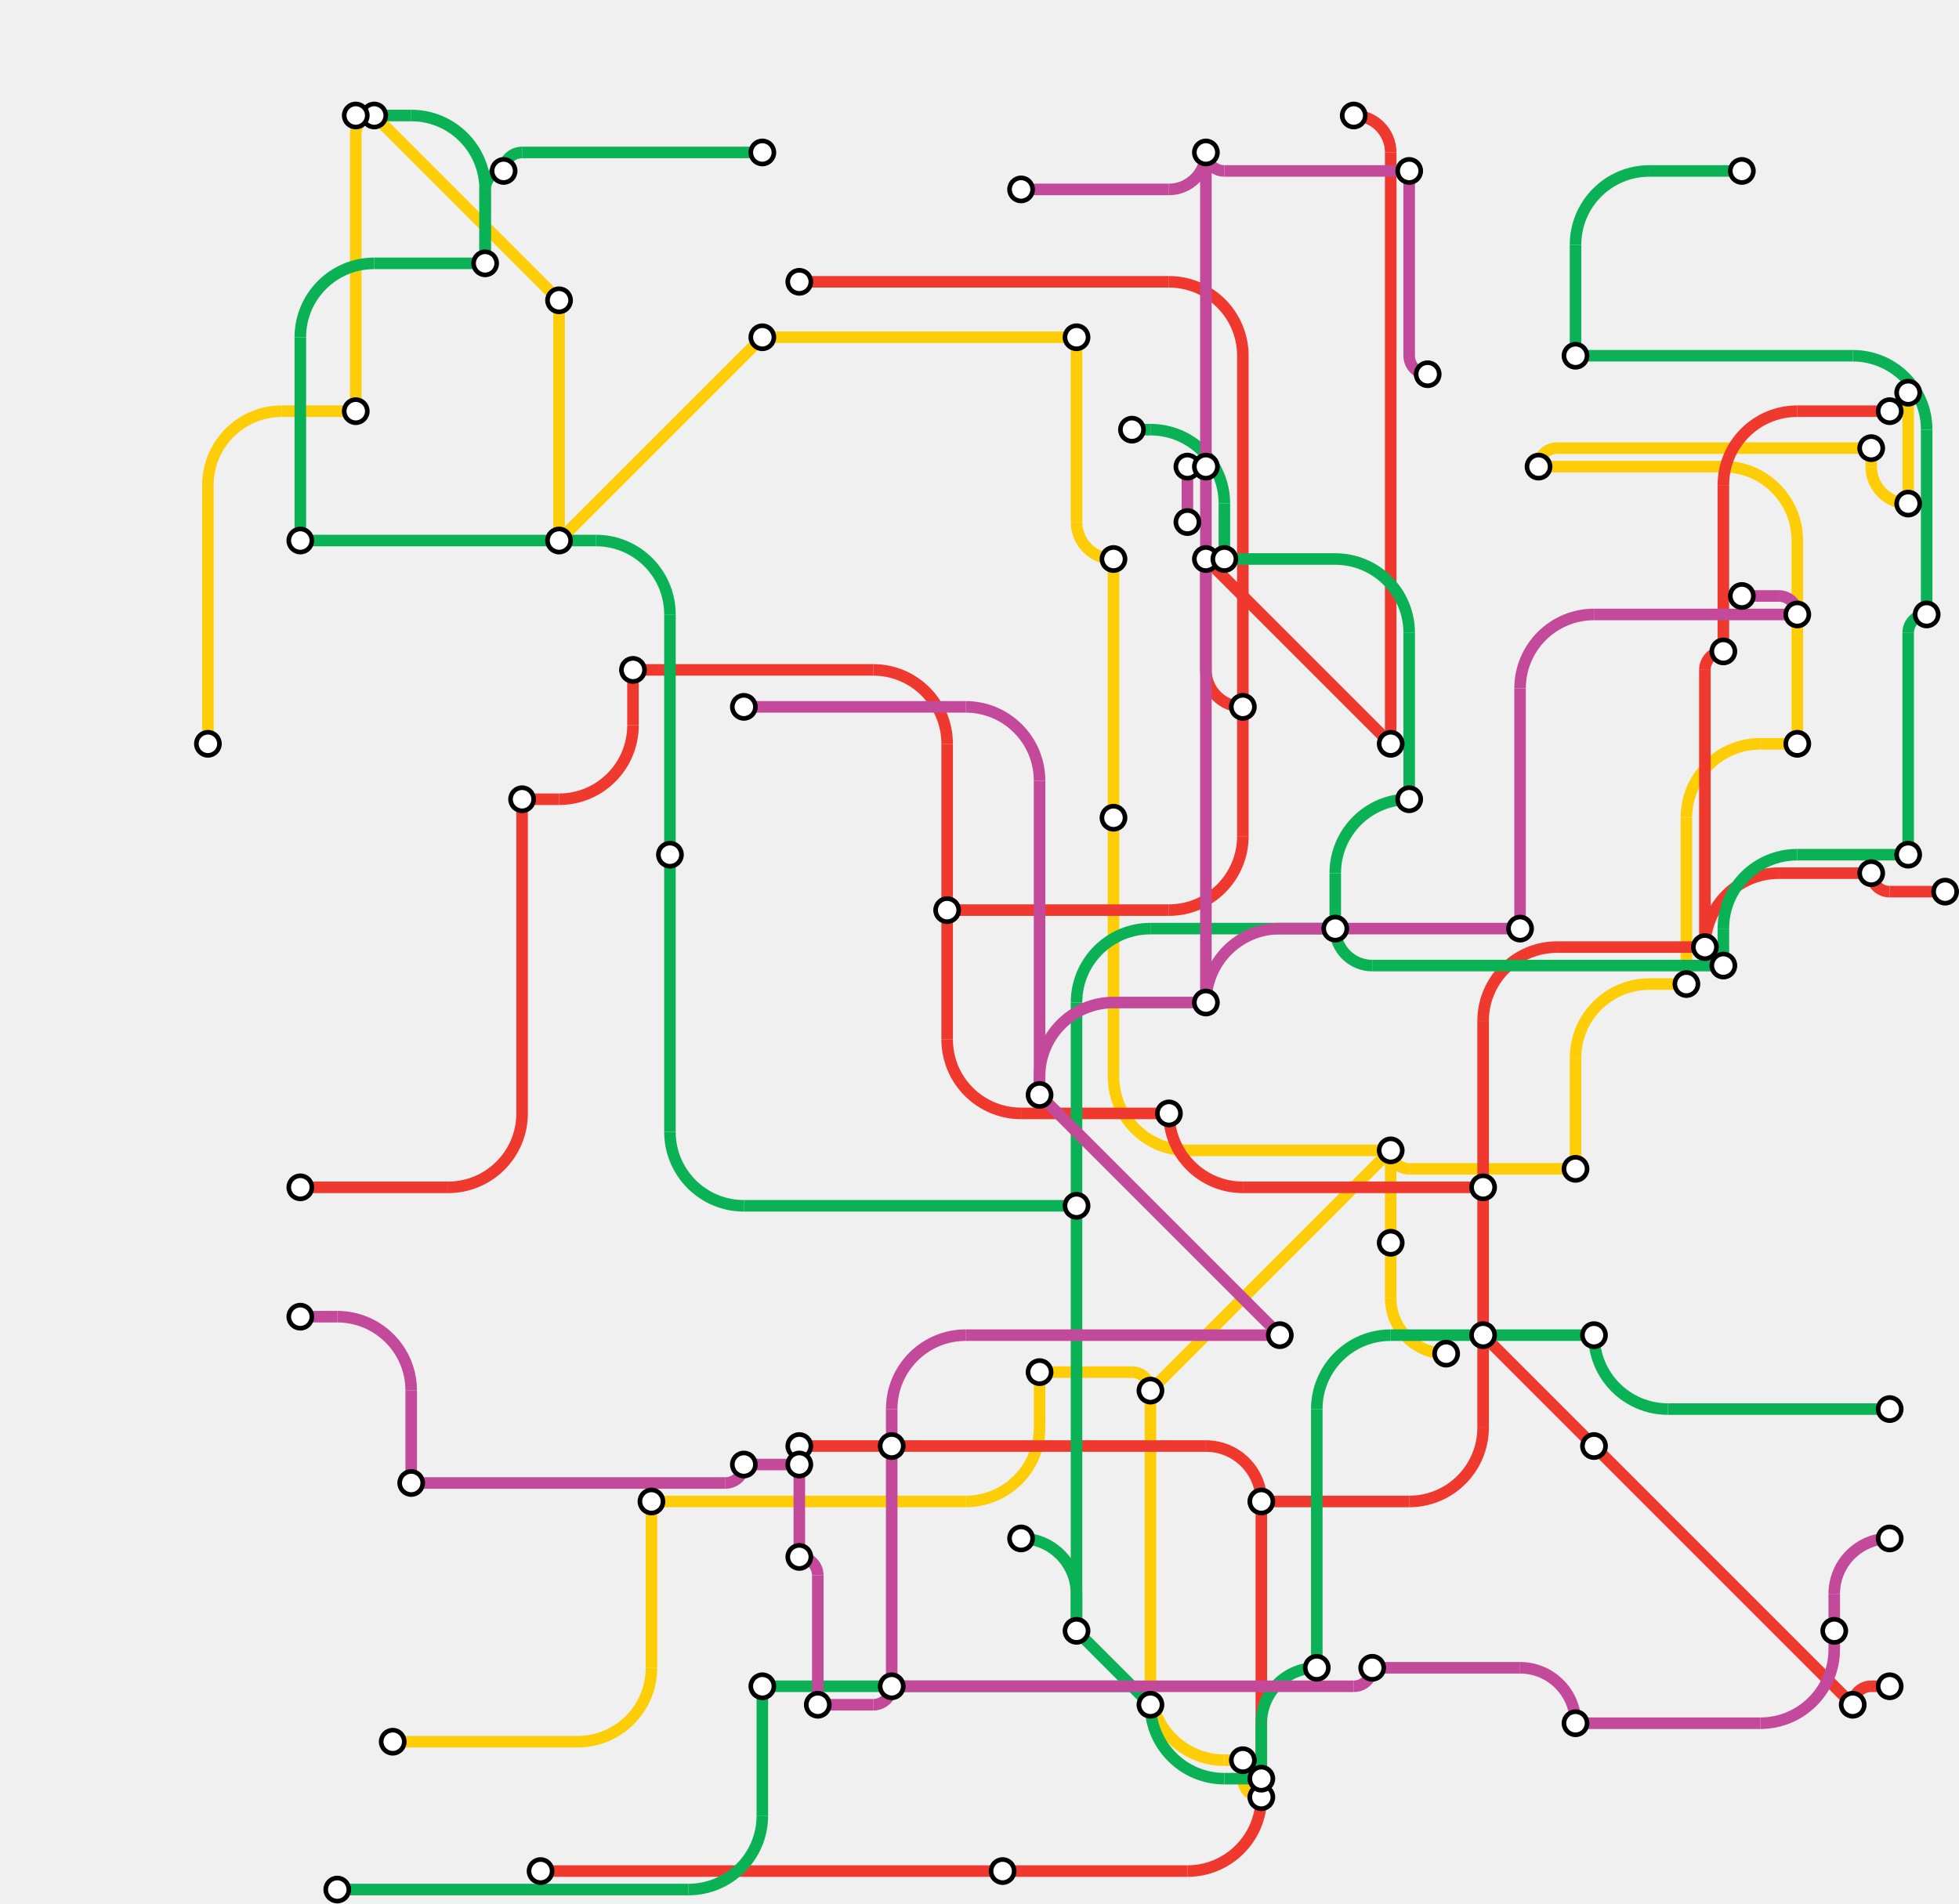
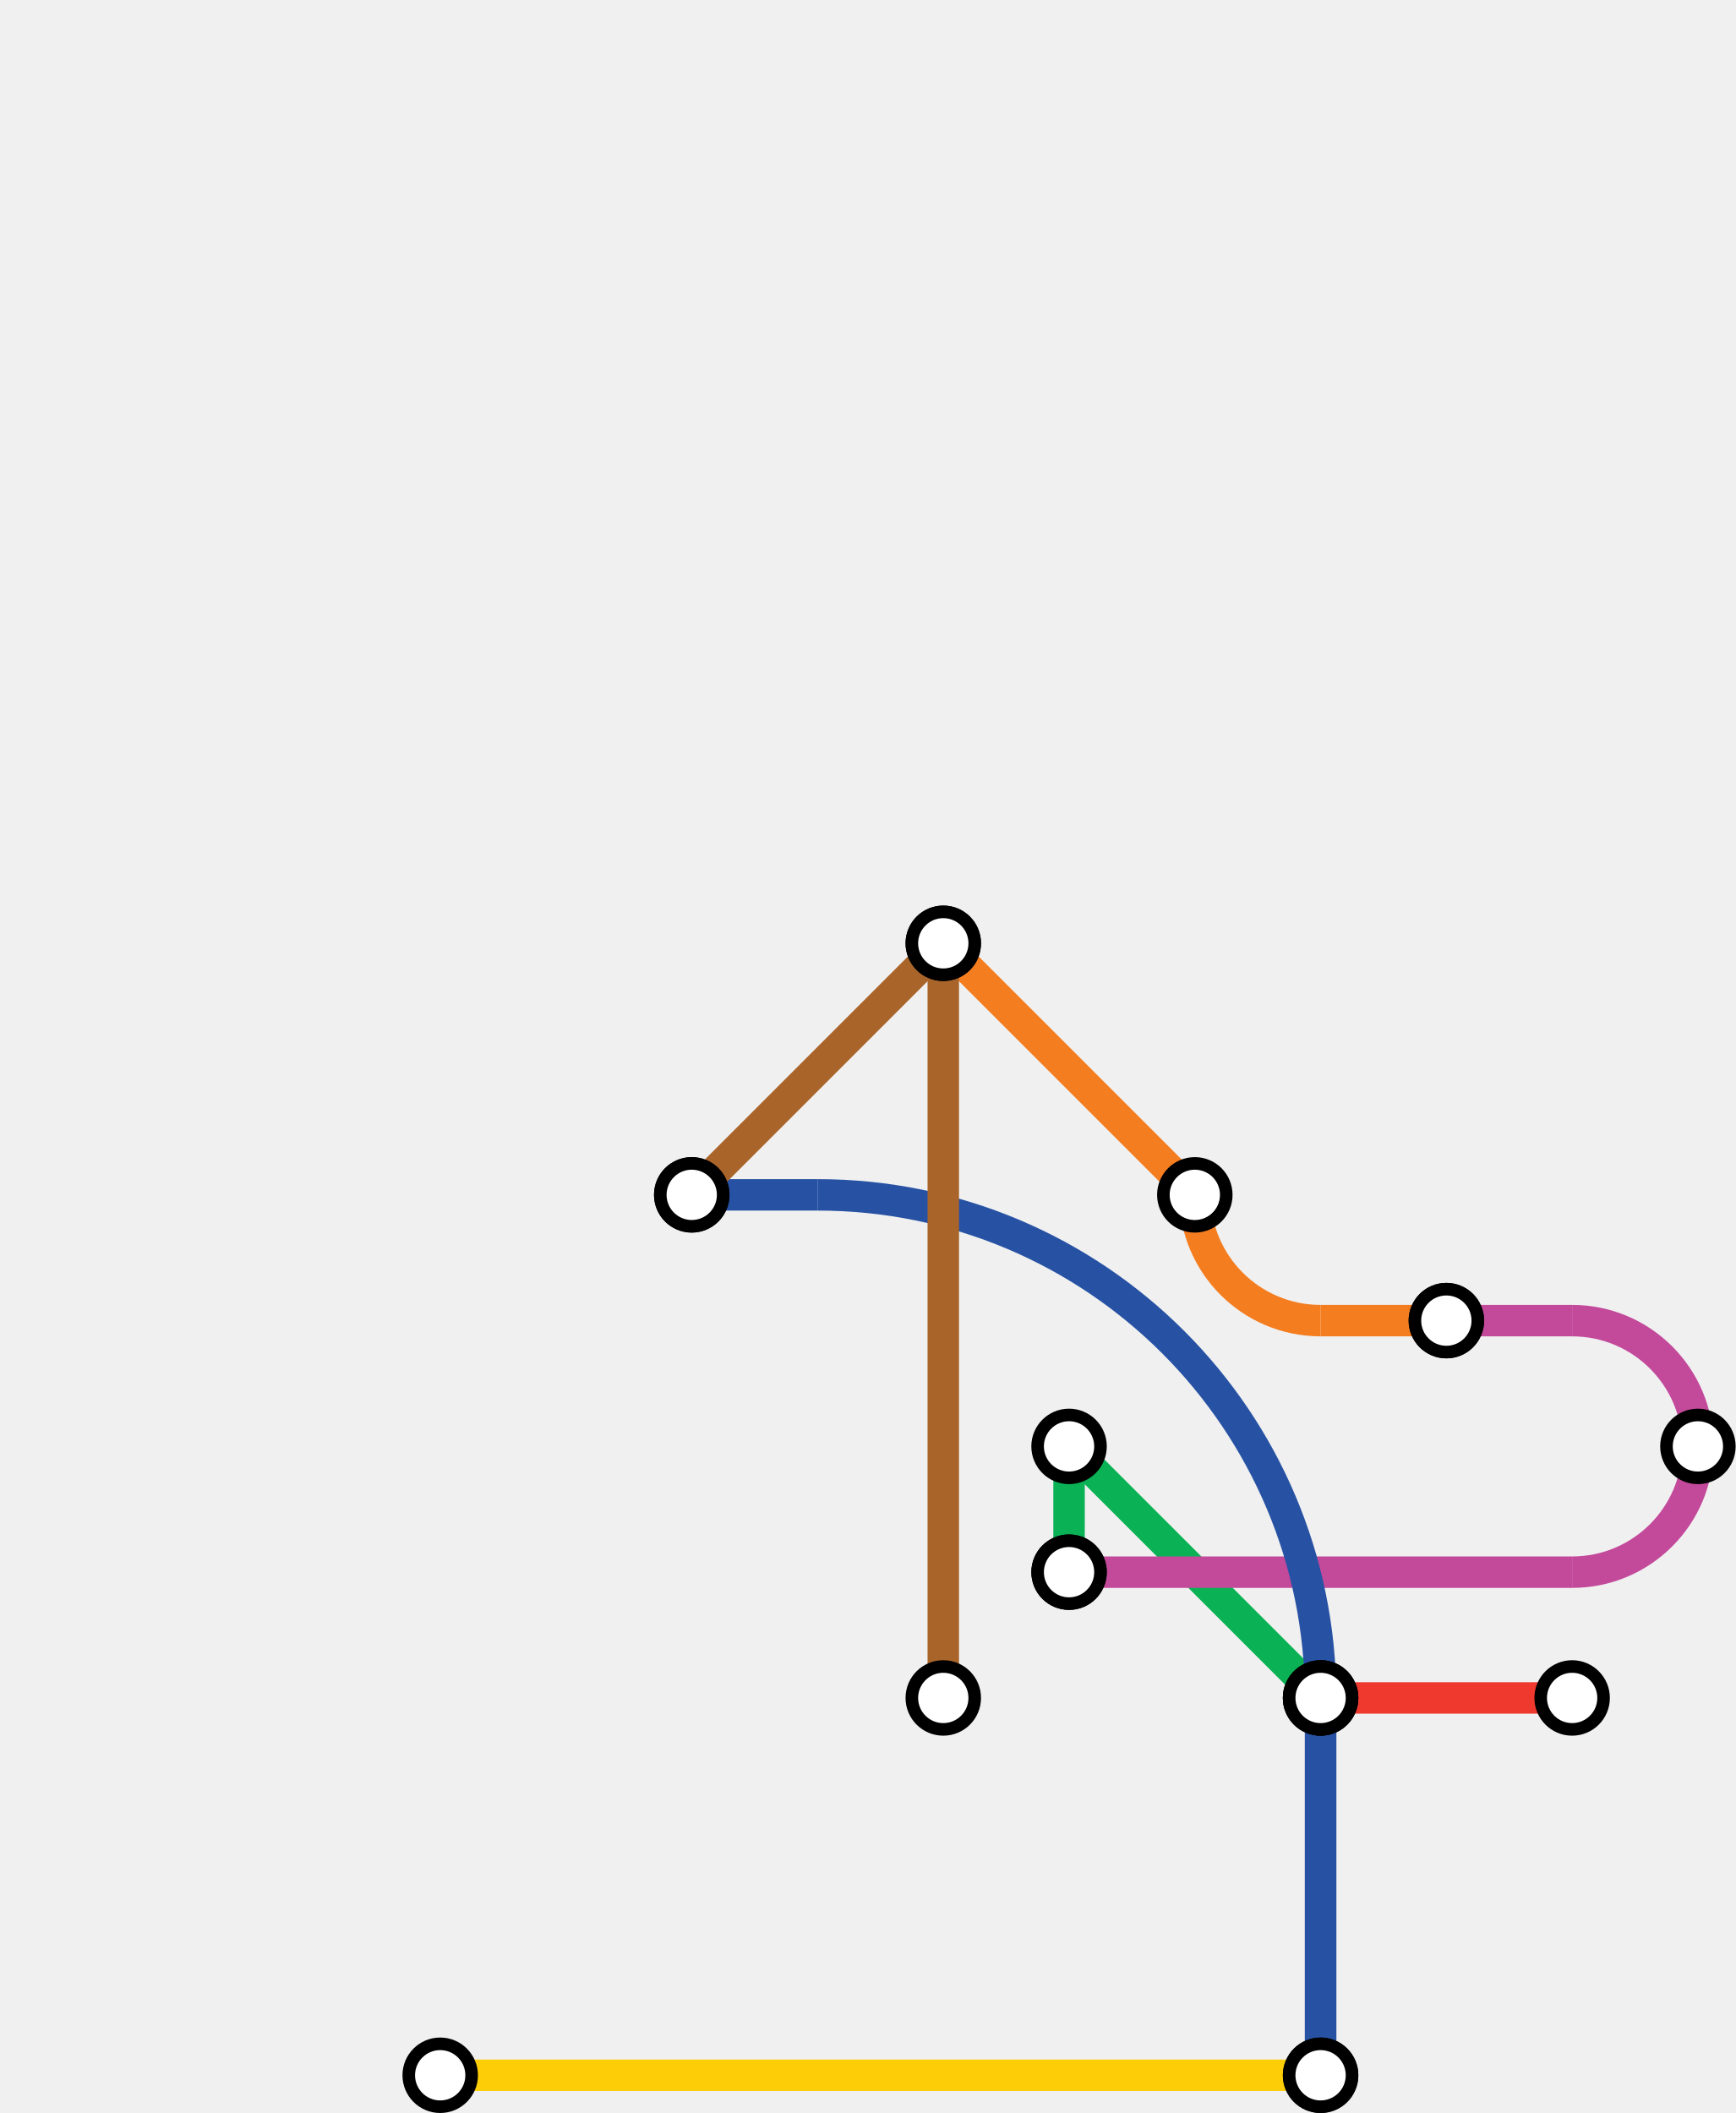
<svg xmlns="http://www.w3.org/2000/svg" baseProfile="tiny" height="100%" version="1.2" width="100%">
  <defs />
-   <path d="M 90.0,210.0 a 32.0,32.0 0 0,1 32.0,-32.0" fill="none" stroke="#fdce07" stroke-width="5" />
-   <line stroke="#fdce07" stroke-width="5" x1="90.0" x2="90.0" y1="322.0" y2="210.0" />
-   <line stroke="#fdce07" stroke-width="5" x1="122.0" x2="154.0" y1="178.0" y2="178.0" />
-   <path d="M 154.0,58.0 a 8.0,8.0 0 0,1 8.0,-8.0" fill="none" stroke="#fdce07" stroke-width="5" />
-   <line stroke="#fdce07" stroke-width="5" x1="154.0" x2="154.0" y1="178.0" y2="58.0" />
-   <line stroke="#fdce07" stroke-width="5" x1="162.0" x2="162.0" y1="50.0" y2="50.0" />
-   <line stroke="#fdce07" stroke-width="5" x1="162.0" x2="242.0" y1="50.0" y2="130.0" />
-   <line stroke="#fdce07" stroke-width="5" x1="242.0" x2="242.0" y1="130.0" y2="234.0" />
-   <line stroke="#fdce07" stroke-width="5" x1="242.0" x2="330.0" y1="234.0" y2="146.0" />
-   <line stroke="#fdce07" stroke-width="5" x1="330.0" x2="466.0" y1="146.0" y2="146.0" />
-   <path d="M 466.0,226.0 a 16.0,16.0 0 0,0 16.0,16.0" fill="none" stroke="#fdce07" stroke-width="5" />
-   <line stroke="#fdce07" stroke-width="5" x1="466.0" x2="466.0" y1="146.0" y2="226.0" />
-   <line stroke="#fdce07" stroke-width="5" x1="482.0" x2="482.0" y1="242.0" y2="242.0" />
-   <line stroke="#fdce07" stroke-width="5" x1="482.0" x2="482.0" y1="242.0" y2="354.0" />
-   <path d="M 482.0,466.0 a 32.0,32.0 0 0,0 32.0,32.0" fill="none" stroke="#fdce07" stroke-width="5" />
-   <line stroke="#fdce07" stroke-width="5" x1="482.0" x2="482.0" y1="354.0" y2="466.0" />
-   <line stroke="#fdce07" stroke-width="5" x1="514.0" x2="602.0" y1="498.0" y2="498.0" />
-   <line stroke="#fdce07" stroke-width="5" x1="602.0" x2="602.0" y1="498.0" y2="538.0" />
-   <path d="M 602.0,562.0 a 24.0,24.0 0 0,0 24.0,24.0" fill="none" stroke="#fdce07" stroke-width="5" />
-   <line stroke="#fdce07" stroke-width="5" x1="602.0" x2="602.0" y1="538.0" y2="562.0" />
-   <line stroke="#fdce07" stroke-width="5" x1="626.0" x2="626.0" y1="586.0" y2="586.0" />
-   <path d="M 602.0,498.0 a 8.0,8.0 0 0,0 8.0,8.0" fill="none" stroke="#fdce07" stroke-width="5" />
-   <line stroke="#fdce07" stroke-width="5" x1="602.0" x2="602.0" y1="498.0" y2="498.0" />
-   <line stroke="#fdce07" stroke-width="5" x1="610.0" x2="682.0" y1="506.0" y2="506.0" />
-   <line stroke="#fdce07" stroke-width="5" x1="602.0" x2="498.0" y1="498.0" y2="602.0" />
-   <path d="M 498.0,602.0 a 8.0,8.0 0 0,0 -8.0,-8.0" fill="none" stroke="#fdce07" stroke-width="5" />
-   <line stroke="#fdce07" stroke-width="5" x1="498.0" x2="498.0" y1="602.0" y2="602.0" />
-   <line stroke="#fdce07" stroke-width="5" x1="490.0" x2="450.0" y1="594.0" y2="594.0" />
-   <path d="M 682.0,458.0 a 32.0,32.0 0 0,1 32.0,-32.0" fill="none" stroke="#fdce07" stroke-width="5" />
-   <line stroke="#fdce07" stroke-width="5" x1="682.0" x2="682.0" y1="506.0" y2="458.0" />
-   <line stroke="#fdce07" stroke-width="5" x1="714.0" x2="730.0" y1="426.0" y2="426.0" />
-   <path d="M 730.0,354.0 a 32.0,32.0 0 0,1 32.0,-32.0" fill="none" stroke="#fdce07" stroke-width="5" />
-   <line stroke="#fdce07" stroke-width="5" x1="730.0" x2="730.0" y1="426.0" y2="354.0" />
-   <line stroke="#fdce07" stroke-width="5" x1="762.0" x2="778.0" y1="322.0" y2="322.0" />
-   <path d="M 778.0,234.0 a 32.0,32.0 0 0,0 -32.0,-32.0" fill="none" stroke="#fdce07" stroke-width="5" />
-   <line stroke="#fdce07" stroke-width="5" x1="778.0" x2="778.0" y1="322.0" y2="234.0" />
-   <line stroke="#fdce07" stroke-width="5" x1="746.0" x2="666.0" y1="202.0" y2="202.0" />
-   <path d="M 666.0,202.0 a 8.0,8.0 0 0,1 8.0,-8.0" fill="none" stroke="#fdce07" stroke-width="5" />
-   <line stroke="#fdce07" stroke-width="5" x1="666.0" x2="666.0" y1="202.0" y2="202.0" />
-   <line stroke="#fdce07" stroke-width="5" x1="674.0" x2="810.0" y1="194.0" y2="194.0" />
-   <path d="M 810.0,202.0 a 16.0,16.0 0 0,0 16.0,16.0" fill="none" stroke="#fdce07" stroke-width="5" />
-   <line stroke="#fdce07" stroke-width="5" x1="810.0" x2="810.0" y1="194.0" y2="202.0" />
-   <line stroke="#fdce07" stroke-width="5" x1="826.0" x2="826.0" y1="218.0" y2="218.0" />
-   <line stroke="#fdce07" stroke-width="5" x1="826.0" x2="826.0" y1="218.0" y2="170.0" />
-   <path d="M 498.0,730.0 a 32.0,32.0 0 0,0 32.0,32.0" fill="none" stroke="#fdce07" stroke-width="5" />
-   <line stroke="#fdce07" stroke-width="5" x1="498.0" x2="498.0" y1="602.0" y2="730.0" />
-   <line stroke="#fdce07" stroke-width="5" x1="530.0" x2="538.0" y1="762.0" y2="762.0" />
-   <path d="M 538.0,770.0 a 8.0,8.0 0 0,0 8.0,8.0" fill="none" stroke="#fdce07" stroke-width="5" />
-   <line stroke="#fdce07" stroke-width="5" x1="538.0" x2="538.0" y1="762.0" y2="770.0" />
-   <line stroke="#fdce07" stroke-width="5" x1="546.0" x2="546.0" y1="778.0" y2="778.0" />
-   <path d="M 450.0,618.0 a 32.0,32.0 0 0,1 -32.0,32.0" fill="none" stroke="#fdce07" stroke-width="5" />
-   <line stroke="#fdce07" stroke-width="5" x1="450.0" x2="450.0" y1="594.0" y2="618.0" />
-   <line stroke="#fdce07" stroke-width="5" x1="418.0" x2="282.0" y1="650.0" y2="650.0" />
-   <path d="M 282.0,722.0 a 32.0,32.0 0 0,1 -32.0,32.0" fill="none" stroke="#fdce07" stroke-width="5" />
-   <line stroke="#fdce07" stroke-width="5" x1="282.0" x2="282.0" y1="650.0" y2="722.0" />
-   <line stroke="#fdce07" stroke-width="5" x1="250.0" x2="170.0" y1="754.0" y2="754.0" />
-   <line stroke="#ef392f" stroke-width="5" x1="602.0" x2="522.0" y1="322.0" y2="242.0" />
-   <path d="M 522.0,290.0 a 16.0,16.0 0 0,0 16.0,16.0" fill="none" stroke="#ef392f" stroke-width="5" />
-   <line stroke="#ef392f" stroke-width="5" x1="522.0" x2="522.0" y1="242.0" y2="290.0" />
-   <line stroke="#ef392f" stroke-width="5" x1="538.0" x2="538.0" y1="306.0" y2="306.0" />
-   <path d="M 538.0,362.0 a 32.0,32.0 0 0,1 -32.0,32.0" fill="none" stroke="#ef392f" stroke-width="5" />
-   <line stroke="#ef392f" stroke-width="5" x1="538.0" x2="538.0" y1="306.0" y2="362.0" />
-   <line stroke="#ef392f" stroke-width="5" x1="506.0" x2="410.0" y1="394.0" y2="394.0" />
-   <path d="M 410.0,450.0 a 32.0,32.0 0 0,0 32.0,32.0" fill="none" stroke="#ef392f" stroke-width="5" />
-   <line stroke="#ef392f" stroke-width="5" x1="410.0" x2="410.0" y1="394.0" y2="450.0" />
-   <line stroke="#ef392f" stroke-width="5" x1="442.0" x2="506.0" y1="482.0" y2="482.0" />
-   <path d="M 506.0,482.0 a 32.0,32.0 0 0,0 32.0,32.0" fill="none" stroke="#ef392f" stroke-width="5" />
-   <line stroke="#ef392f" stroke-width="5" x1="506.0" x2="506.0" y1="482.0" y2="482.0" />
-   <line stroke="#ef392f" stroke-width="5" x1="538.0" x2="642.0" y1="514.0" y2="514.0" />
-   <line stroke="#ef392f" stroke-width="5" x1="642.0" x2="642.0" y1="514.0" y2="578.0" />
-   <line stroke="#ef392f" stroke-width="5" x1="642.0" x2="690.0" y1="578.0" y2="626.0" />
-   <line stroke="#ef392f" stroke-width="5" x1="690.0" x2="802.0" y1="626.0" y2="738.0" />
-   <path d="M 802.0,738.0 a 8.0,8.0 0 0,1 8.0,-8.0" fill="none" stroke="#ef392f" stroke-width="5" />
-   <line stroke="#ef392f" stroke-width="5" x1="802.0" x2="802.0" y1="738.0" y2="738.0" />
-   <line stroke="#ef392f" stroke-width="5" x1="810.0" x2="818.0" y1="730.0" y2="730.0" />
-   <path d="M 642.0,442.0 a 32.0,32.0 0 0,1 32.0,-32.0" fill="none" stroke="#ef392f" stroke-width="5" />
-   <line stroke="#ef392f" stroke-width="5" x1="642.0" x2="642.0" y1="514.0" y2="442.0" />
-   <line stroke="#ef392f" stroke-width="5" x1="674.0" x2="738.0" y1="410.0" y2="410.0" />
-   <path d="M 738.0,410.0 a 32.0,32.0 0 0,1 32.0,-32.0" fill="none" stroke="#ef392f" stroke-width="5" />
-   <line stroke="#ef392f" stroke-width="5" x1="738.0" x2="738.0" y1="410.0" y2="410.0" />
-   <line stroke="#ef392f" stroke-width="5" x1="770.0" x2="810.0" y1="378.0" y2="378.0" />
-   <path d="M 810.0,378.0 a 8.0,8.0 0 0,0 8.0,8.0" fill="none" stroke="#ef392f" stroke-width="5" />
-   <line stroke="#ef392f" stroke-width="5" x1="810.0" x2="810.0" y1="378.0" y2="378.0" />
-   <line stroke="#ef392f" stroke-width="5" x1="818.0" x2="842.0" y1="386.0" y2="386.0" />
-   <path d="M 738.0,290.0 a 8.0,8.0 0 0,1 8.0,-8.0" fill="none" stroke="#ef392f" stroke-width="5" />
-   <line stroke="#ef392f" stroke-width="5" x1="738.0" x2="738.0" y1="410.0" y2="290.0" />
-   <line stroke="#ef392f" stroke-width="5" x1="746.0" x2="746.0" y1="282.0" y2="282.0" />
-   <path d="M 642.0,618.0 a 32.0,32.0 0 0,1 -32.0,32.0" fill="none" stroke="#ef392f" stroke-width="5" />
-   <line stroke="#ef392f" stroke-width="5" x1="642.0" x2="642.0" y1="578.0" y2="618.0" />
-   <line stroke="#ef392f" stroke-width="5" x1="610.0" x2="546.0" y1="650.0" y2="650.0" />
-   <path d="M 746.0,210.0 a 32.0,32.0 0 0,1 32.0,-32.0" fill="none" stroke="#ef392f" stroke-width="5" />
-   <line stroke="#ef392f" stroke-width="5" x1="746.0" x2="746.0" y1="282.0" y2="210.0" />
-   <line stroke="#ef392f" stroke-width="5" x1="778.0" x2="818.0" y1="178.0" y2="178.0" />
-   <path d="M 546.0,650.0 a 24.0,24.0 0 0,0 -24.0,-24.0" fill="none" stroke="#ef392f" stroke-width="5" />
-   <line stroke="#ef392f" stroke-width="5" x1="546.0" x2="546.0" y1="650.0" y2="650.0" />
-   <line stroke="#ef392f" stroke-width="5" x1="522.0" x2="386.0" y1="626.0" y2="626.0" />
-   <line stroke="#ef392f" stroke-width="5" x1="386.0" x2="346.0" y1="626.0" y2="626.0" />
-   <path d="M 410.0,322.0 a 32.0,32.0 0 0,0 -32.0,-32.0" fill="none" stroke="#ef392f" stroke-width="5" />
-   <line stroke="#ef392f" stroke-width="5" x1="410.0" x2="410.0" y1="394.0" y2="322.0" />
-   <line stroke="#ef392f" stroke-width="5" x1="378.0" x2="274.0" y1="290.0" y2="290.0" />
-   <path d="M 274.0,314.0 a 32.0,32.0 0 0,1 -32.0,32.0" fill="none" stroke="#ef392f" stroke-width="5" />
-   <line stroke="#ef392f" stroke-width="5" x1="274.0" x2="274.0" y1="290.0" y2="314.0" />
-   <line stroke="#ef392f" stroke-width="5" x1="242.0" x2="226.0" y1="346.0" y2="346.0" />
-   <path d="M 538.0,154.0 a 32.0,32.0 0 0,0 -32.0,-32.0" fill="none" stroke="#ef392f" stroke-width="5" />
-   <line stroke="#ef392f" stroke-width="5" x1="538.0" x2="538.0" y1="306.0" y2="154.0" />
-   <line stroke="#ef392f" stroke-width="5" x1="506.0" x2="346.0" y1="122.0" y2="122.0" />
-   <path d="M 546.0,778.0 a 32.0,32.0 0 0,1 -32.0,32.0" fill="none" stroke="#ef392f" stroke-width="5" />
-   <line stroke="#ef392f" stroke-width="5" x1="546.0" x2="546.0" y1="650.0" y2="778.0" />
-   <line stroke="#ef392f" stroke-width="5" x1="514.0" x2="434.0" y1="810.0" y2="810.0" />
-   <line stroke="#ef392f" stroke-width="5" x1="434.0" x2="234.0" y1="810.0" y2="810.0" />
-   <path d="M 602.0,66.0 a 16.0,16.0 0 0,0 -16.0,-16.0" fill="none" stroke="#ef392f" stroke-width="5" />
-   <line stroke="#ef392f" stroke-width="5" x1="602.0" x2="602.0" y1="322.0" y2="66.0" />
-   <line stroke="#ef392f" stroke-width="5" x1="586.0" x2="586.0" y1="50.0" y2="50.0" />
-   <path d="M 226.0,482.0 a 32.0,32.0 0 0,1 -32.0,32.0" fill="none" stroke="#ef392f" stroke-width="5" />
-   <line stroke="#ef392f" stroke-width="5" x1="226.0" x2="226.0" y1="346.0" y2="482.0" />
-   <line stroke="#ef392f" stroke-width="5" x1="194.0" x2="130.0" y1="514.0" y2="514.0" />
-   <path d="M 290.0,266.0 a 32.0,32.0 0 0,0 -32.0,-32.0" fill="none" stroke="#0ab255" stroke-width="5" />
-   <line stroke="#0ab255" stroke-width="5" x1="290.0" x2="290.0" y1="370.0" y2="266.0" />
-   <line stroke="#0ab255" stroke-width="5" x1="258.0" x2="130.0" y1="234.0" y2="234.0" />
-   <path d="M 130.0,146.0 a 32.0,32.0 0 0,1 32.0,-32.0" fill="none" stroke="#0ab255" stroke-width="5" />
-   <line stroke="#0ab255" stroke-width="5" x1="130.0" x2="130.0" y1="234.0" y2="146.0" />
-   <line stroke="#0ab255" stroke-width="5" x1="162.0" x2="210.0" y1="114.0" y2="114.0" />
-   <path d="M 210.0,82.0 a 8.0,8.0 0 0,1 8.0,-8.0" fill="none" stroke="#0ab255" stroke-width="5" />
-   <line stroke="#0ab255" stroke-width="5" x1="210.0" x2="210.0" y1="114.0" y2="82.0" />
-   <line stroke="#0ab255" stroke-width="5" x1="218.0" x2="218.0" y1="74.0" y2="74.0" />
-   <path d="M 210.0,82.0 a 32.0,32.0 0 0,0 -32.0,-32.0" fill="none" stroke="#0ab255" stroke-width="5" />
-   <line stroke="#0ab255" stroke-width="5" x1="210.0" x2="210.0" y1="114.0" y2="82.0" />
-   <line stroke="#0ab255" stroke-width="5" x1="178.0" x2="154.0" y1="50.0" y2="50.0" />
-   <path d="M 218.0,74.0 a 8.0,8.0 0 0,1 8.0,-8.0" fill="none" stroke="#0ab255" stroke-width="5" />
-   <line stroke="#0ab255" stroke-width="5" x1="218.0" x2="218.0" y1="74.0" y2="74.0" />
-   <line stroke="#0ab255" stroke-width="5" x1="226.0" x2="330.0" y1="66.0" y2="66.0" />
-   <path d="M 290.0,490.0 a 32.0,32.0 0 0,0 32.0,32.0" fill="none" stroke="#0ab255" stroke-width="5" />
-   <line stroke="#0ab255" stroke-width="5" x1="290.0" x2="290.0" y1="370.0" y2="490.0" />
-   <line stroke="#0ab255" stroke-width="5" x1="322.0" x2="466.0" y1="522.0" y2="522.0" />
-   <line stroke="#0ab255" stroke-width="5" x1="466.0" x2="466.0" y1="522.0" y2="706.0" />
-   <line stroke="#0ab255" stroke-width="5" x1="466.0" x2="498.0" y1="706.0" y2="738.0" />
-   <path d="M 466.0,690.0 a 24.0,24.0 0 0,0 -24.0,-24.0" fill="none" stroke="#0ab255" stroke-width="5" />
-   <line stroke="#0ab255" stroke-width="5" x1="466.0" x2="466.0" y1="706.0" y2="690.0" />
-   <line stroke="#0ab255" stroke-width="5" x1="442.0" x2="442.0" y1="666.0" y2="666.0" />
-   <path d="M 498.0,738.0 a 32.0,32.0 0 0,0 32.0,32.0" fill="none" stroke="#0ab255" stroke-width="5" />
-   <line stroke="#0ab255" stroke-width="5" x1="498.0" x2="498.0" y1="738.0" y2="738.0" />
-   <line stroke="#0ab255" stroke-width="5" x1="530.0" x2="546.0" y1="770.0" y2="770.0" />
-   <path d="M 546.0,746.0 a 24.0,24.0 0 0,1 24.0,-24.0" fill="none" stroke="#0ab255" stroke-width="5" />
-   <line stroke="#0ab255" stroke-width="5" x1="546.0" x2="546.0" y1="770.0" y2="746.0" />
-   <line stroke="#0ab255" stroke-width="5" x1="570.0" x2="570.0" y1="722.0" y2="722.0" />
-   <path d="M 466.0,434.0 a 32.0,32.0 0 0,1 32.0,-32.0" fill="none" stroke="#0ab255" stroke-width="5" />
-   <line stroke="#0ab255" stroke-width="5" x1="466.0" x2="466.0" y1="522.0" y2="434.0" />
-   <line stroke="#0ab255" stroke-width="5" x1="498.0" x2="578.0" y1="402.0" y2="402.0" />
-   <path d="M 578.0,378.0 a 32.0,32.0 0 0,1 32.0,-32.0" fill="none" stroke="#0ab255" stroke-width="5" />
-   <line stroke="#0ab255" stroke-width="5" x1="578.0" x2="578.0" y1="402.0" y2="378.0" />
-   <line stroke="#0ab255" stroke-width="5" x1="610.0" x2="610.0" y1="346.0" y2="346.0" />
-   <path d="M 610.0,274.0 a 32.0,32.0 0 0,0 -32.0,-32.0" fill="none" stroke="#0ab255" stroke-width="5" />
-   <line stroke="#0ab255" stroke-width="5" x1="610.0" x2="610.0" y1="346.0" y2="274.0" />
-   <line stroke="#0ab255" stroke-width="5" x1="578.0" x2="530.0" y1="242.0" y2="242.0" />
-   <path d="M 530.0,218.0 a 32.0,32.0 0 0,0 -32.0,-32.0" fill="none" stroke="#0ab255" stroke-width="5" />
-   <line stroke="#0ab255" stroke-width="5" x1="530.0" x2="530.0" y1="242.0" y2="218.0" />
-   <line stroke="#0ab255" stroke-width="5" x1="498.0" x2="490.0" y1="186.0" y2="186.0" />
-   <path d="M 498.0,738.0 a 8.0,8.0 0 0,0 -8.0,-8.0" fill="none" stroke="#0ab255" stroke-width="5" />
-   <line stroke="#0ab255" stroke-width="5" x1="498.0" x2="498.0" y1="738.0" y2="738.0" />
-   <line stroke="#0ab255" stroke-width="5" x1="490.0" x2="330.0" y1="730.0" y2="730.0" />
-   <path d="M 578.0,402.0 a 16.0,16.0 0 0,0 16.0,16.0" fill="none" stroke="#0ab255" stroke-width="5" />
-   <line stroke="#0ab255" stroke-width="5" x1="578.0" x2="578.0" y1="402.0" y2="402.0" />
-   <line stroke="#0ab255" stroke-width="5" x1="594.0" x2="746.0" y1="418.0" y2="418.0" />
-   <path d="M 746.0,402.0 a 32.0,32.0 0 0,1 32.0,-32.0" fill="none" stroke="#0ab255" stroke-width="5" />
-   <line stroke="#0ab255" stroke-width="5" x1="746.0" x2="746.0" y1="418.0" y2="402.0" />
-   <line stroke="#0ab255" stroke-width="5" x1="778.0" x2="826.0" y1="370.0" y2="370.0" />
-   <path d="M 826.0,274.0 a 8.0,8.0 0 0,1 8.0,-8.0" fill="none" stroke="#0ab255" stroke-width="5" />
-   <line stroke="#0ab255" stroke-width="5" x1="826.0" x2="826.0" y1="370.0" y2="274.0" />
-   <line stroke="#0ab255" stroke-width="5" x1="834.0" x2="834.0" y1="266.0" y2="266.0" />
-   <path d="M 570.0,610.0 a 32.0,32.0 0 0,1 32.0,-32.0" fill="none" stroke="#0ab255" stroke-width="5" />
-   <line stroke="#0ab255" stroke-width="5" x1="570.0" x2="570.0" y1="722.0" y2="610.0" />
-   <line stroke="#0ab255" stroke-width="5" x1="602.0" x2="690.0" y1="578.0" y2="578.0" />
-   <path d="M 690.0,578.0 a 32.0,32.0 0 0,0 32.0,32.0" fill="none" stroke="#0ab255" stroke-width="5" />
-   <line stroke="#0ab255" stroke-width="5" x1="690.0" x2="690.0" y1="578.0" y2="578.0" />
-   <line stroke="#0ab255" stroke-width="5" x1="722.0" x2="818.0" y1="610.0" y2="610.0" />
-   <path d="M 834.0,186.0 a 32.0,32.0 0 0,0 -32.0,-32.0" fill="none" stroke="#0ab255" stroke-width="5" />
-   <line stroke="#0ab255" stroke-width="5" x1="834.0" x2="834.0" y1="266.0" y2="186.0" />
-   <line stroke="#0ab255" stroke-width="5" x1="802.0" x2="682.0" y1="154.0" y2="154.0" />
-   <path d="M 682.0,106.0 a 32.0,32.0 0 0,1 32.0,-32.0" fill="none" stroke="#0ab255" stroke-width="5" />
-   <line stroke="#0ab255" stroke-width="5" x1="682.0" x2="682.0" y1="154.0" y2="106.0" />
-   <line stroke="#0ab255" stroke-width="5" x1="714.0" x2="754.0" y1="74.0" y2="74.0" />
-   <path d="M 330.0,786.0 a 32.0,32.0 0 0,1 -32.0,32.0" fill="none" stroke="#0ab255" stroke-width="5" />
-   <line stroke="#0ab255" stroke-width="5" x1="330.0" x2="330.0" y1="730.0" y2="786.0" />
-   <line stroke="#0ab255" stroke-width="5" x1="298.0" x2="146.0" y1="818.0" y2="818.0" />
-   <path d="M 794.0,690.0 a 24.0,24.0 0 0,1 24.0,-24.0" fill="none" stroke="#c3499b" stroke-width="5" />
-   <line stroke="#c3499b" stroke-width="5" x1="794.0" x2="794.0" y1="706.0" y2="690.0" />
-   <line stroke="#c3499b" stroke-width="5" x1="818.0" x2="818.0" y1="666.0" y2="666.0" />
-   <path d="M 794.0,714.0 a 32.0,32.0 0 0,1 -32.0,32.0" fill="none" stroke="#c3499b" stroke-width="5" />
-   <line stroke="#c3499b" stroke-width="5" x1="794.0" x2="794.0" y1="706.0" y2="714.0" />
-   <line stroke="#c3499b" stroke-width="5" x1="762.0" x2="682.0" y1="746.0" y2="746.0" />
-   <path d="M 682.0,746.0 a 24.0,24.0 0 0,0 -24.0,-24.0" fill="none" stroke="#c3499b" stroke-width="5" />
-   <line stroke="#c3499b" stroke-width="5" x1="682.0" x2="682.0" y1="746.0" y2="746.0" />
-   <line stroke="#c3499b" stroke-width="5" x1="658.0" x2="594.0" y1="722.0" y2="722.0" />
-   <path d="M 594.0,722.0 a 8.0,8.0 0 0,1 -8.0,8.0" fill="none" stroke="#c3499b" stroke-width="5" />
-   <line stroke="#c3499b" stroke-width="5" x1="594.0" x2="594.0" y1="722.0" y2="722.0" />
-   <line stroke="#c3499b" stroke-width="5" x1="586.0" x2="386.0" y1="730.0" y2="730.0" />
-   <path d="M 386.0,730.0 a 8.0,8.0 0 0,1 -8.0,8.0" fill="none" stroke="#c3499b" stroke-width="5" />
-   <line stroke="#c3499b" stroke-width="5" x1="386.0" x2="386.0" y1="730.0" y2="730.0" />
-   <line stroke="#c3499b" stroke-width="5" x1="378.0" x2="354.0" y1="738.0" y2="738.0" />
-   <path d="M 354.0,682.0 a 8.0,8.0 0 0,0 -8.0,-8.0" fill="none" stroke="#c3499b" stroke-width="5" />
-   <line stroke="#c3499b" stroke-width="5" x1="354.0" x2="354.0" y1="738.0" y2="682.0" />
-   <line stroke="#c3499b" stroke-width="5" x1="346.0" x2="346.0" y1="674.0" y2="674.0" />
-   <line stroke="#c3499b" stroke-width="5" x1="346.0" x2="346.0" y1="674.0" y2="634.0" />
-   <line stroke="#c3499b" stroke-width="5" x1="346.0" x2="322.0" y1="634.0" y2="634.0" />
-   <path d="M 322.0,634.0 a 8.0,8.0 0 0,1 -8.0,8.0" fill="none" stroke="#c3499b" stroke-width="5" />
-   <line stroke="#c3499b" stroke-width="5" x1="322.0" x2="322.0" y1="634.0" y2="634.0" />
-   <line stroke="#c3499b" stroke-width="5" x1="314.0" x2="178.0" y1="642.0" y2="642.0" />
-   <path d="M 178.0,602.0 a 32.0,32.0 0 0,0 -32.0,-32.0" fill="none" stroke="#c3499b" stroke-width="5" />
-   <line stroke="#c3499b" stroke-width="5" x1="178.0" x2="178.0" y1="642.0" y2="602.0" />
-   <line stroke="#c3499b" stroke-width="5" x1="146.0" x2="130.0" y1="570.0" y2="570.0" />
-   <path d="M 386.0,610.0 a 32.0,32.0 0 0,1 32.0,-32.0" fill="none" stroke="#c3499b" stroke-width="5" />
-   <line stroke="#c3499b" stroke-width="5" x1="386.0" x2="386.0" y1="730.0" y2="610.0" />
-   <line stroke="#c3499b" stroke-width="5" x1="418.0" x2="554.0" y1="578.0" y2="578.0" />
-   <line stroke="#c3499b" stroke-width="5" x1="554.0" x2="450.0" y1="578.0" y2="474.0" />
-   <path d="M 450.0,466.0 a 32.0,32.0 0 0,1 32.0,-32.0" fill="none" stroke="#c3499b" stroke-width="5" />
-   <line stroke="#c3499b" stroke-width="5" x1="450.0" x2="450.0" y1="474.0" y2="466.0" />
-   <line stroke="#c3499b" stroke-width="5" x1="482.0" x2="522.0" y1="434.0" y2="434.0" />
-   <line stroke="#c3499b" stroke-width="5" x1="522.0" x2="522.0" y1="434.0" y2="202.0" />
-   <line stroke="#c3499b" stroke-width="5" x1="522.0" x2="514.0" y1="202.0" y2="202.0" />
-   <line stroke="#c3499b" stroke-width="5" x1="514.0" x2="514.0" y1="202.0" y2="226.0" />
-   <line stroke="#c3499b" stroke-width="5" x1="522.0" x2="522.0" y1="202.0" y2="66.0" />
-   <path d="M 522.0,66.0 a 8.0,8.0 0 0,0 8.0,8.0" fill="none" stroke="#c3499b" stroke-width="5" />
-   <line stroke="#c3499b" stroke-width="5" x1="522.0" x2="522.0" y1="66.0" y2="66.0" />
-   <line stroke="#c3499b" stroke-width="5" x1="530.0" x2="610.0" y1="74.0" y2="74.0" />
-   <path d="M 610.0,154.0 a 8.0,8.0 0 0,0 8.0,8.0" fill="none" stroke="#c3499b" stroke-width="5" />
-   <line stroke="#c3499b" stroke-width="5" x1="610.0" x2="610.0" y1="74.0" y2="154.0" />
-   <line stroke="#c3499b" stroke-width="5" x1="618.0" x2="618.0" y1="162.0" y2="162.0" />
-   <path d="M 522.0,66.0 a 16.0,16.0 0 0,1 -16.0,16.0" fill="none" stroke="#c3499b" stroke-width="5" />
-   <line stroke="#c3499b" stroke-width="5" x1="522.0" x2="522.0" y1="66.0" y2="66.0" />
-   <line stroke="#c3499b" stroke-width="5" x1="506.0" x2="442.0" y1="82.0" y2="82.0" />
-   <path d="M 522.0,434.0 a 32.0,32.0 0 0,1 32.0,-32.0" fill="none" stroke="#c3499b" stroke-width="5" />
-   <line stroke="#c3499b" stroke-width="5" x1="522.0" x2="522.0" y1="434.0" y2="434.0" />
-   <line stroke="#c3499b" stroke-width="5" x1="554.0" x2="658.0" y1="402.0" y2="402.0" />
-   <path d="M 658.0,298.0 a 32.0,32.0 0 0,1 32.0,-32.0" fill="none" stroke="#c3499b" stroke-width="5" />
-   <line stroke="#c3499b" stroke-width="5" x1="658.0" x2="658.0" y1="402.0" y2="298.0" />
-   <line stroke="#c3499b" stroke-width="5" x1="690.0" x2="778.0" y1="266.0" y2="266.0" />
-   <path d="M 778.0,266.0 a 8.0,8.0 0 0,0 -8.0,-8.0" fill="none" stroke="#c3499b" stroke-width="5" />
-   <line stroke="#c3499b" stroke-width="5" x1="778.0" x2="778.0" y1="266.0" y2="266.0" />
-   <line stroke="#c3499b" stroke-width="5" x1="770.0" x2="754.0" y1="258.0" y2="258.0" />
-   <path d="M 450.0,338.0 a 32.0,32.0 0 0,0 -32.0,-32.0" fill="none" stroke="#c3499b" stroke-width="5" />
-   <line stroke="#c3499b" stroke-width="5" x1="450.0" x2="450.0" y1="474.0" y2="338.0" />
-   <line stroke="#c3499b" stroke-width="5" x1="418.0" x2="322.0" y1="306.0" y2="306.0" />
-   <circle cx="90.0" cy="322.0" fill="white" r="5" stroke="black" stroke-width="2" />
-   <circle cx="154.0" cy="178.0" fill="white" r="5" stroke="black" stroke-width="2" />
-   <circle cx="282.0" cy="650.0" fill="white" r="5" stroke="black" stroke-width="2" />
-   <circle cx="682.0" cy="506.0" fill="white" r="5" stroke="black" stroke-width="2" />
-   <circle cx="626.0" cy="586.0" fill="white" r="5" stroke="black" stroke-width="2" />
-   <circle cx="242.0" cy="234.0" fill="white" r="5" stroke="black" stroke-width="2" />
-   <circle cx="778.0" cy="322.0" fill="white" r="5" stroke="black" stroke-width="2" />
-   <circle cx="466.0" cy="146.0" fill="white" r="5" stroke="black" stroke-width="2" />
-   <circle cx="538.0" cy="762.0" fill="white" r="5" stroke="black" stroke-width="2" />
-   <circle cx="602.0" cy="498.0" fill="white" r="5" stroke="black" stroke-width="2" />
-   <circle cx="546.0" cy="778.0" fill="white" r="5" stroke="black" stroke-width="2" />
-   <circle cx="730.0" cy="426.0" fill="white" r="5" stroke="black" stroke-width="2" />
-   <circle cx="170.0" cy="754.0" fill="white" r="5" stroke="black" stroke-width="2" />
-   <circle cx="242.0" cy="130.0" fill="white" r="5" stroke="black" stroke-width="2" />
-   <circle cx="498.0" cy="602.0" fill="white" r="5" stroke="black" stroke-width="2" />
-   <circle cx="666.0" cy="202.0" fill="white" r="5" stroke="black" stroke-width="2" />
-   <circle cx="450.0" cy="594.0" fill="white" r="5" stroke="black" stroke-width="2" />
-   <circle cx="330.0" cy="146.0" fill="white" r="5" stroke="black" stroke-width="2" />
-   <circle cx="482.0" cy="354.0" fill="white" r="5" stroke="black" stroke-width="2" />
-   <circle cx="482.0" cy="242.0" fill="white" r="5" stroke="black" stroke-width="2" />
-   <circle cx="826.0" cy="218.0" fill="white" r="5" stroke="black" stroke-width="2" />
-   <circle cx="810.0" cy="194.0" fill="white" r="5" stroke="black" stroke-width="2" />
-   <circle cx="162.0" cy="50.0" fill="white" r="5" stroke="black" stroke-width="2" />
-   <circle cx="826.0" cy="170.0" fill="white" r="5" stroke="black" stroke-width="2" />
-   <circle cx="602.0" cy="538.0" fill="white" r="5" stroke="black" stroke-width="2" />
-   <circle cx="602.0" cy="322.0" fill="white" r="5" stroke="black" stroke-width="2" />
-   <circle cx="810.0" cy="378.0" fill="white" r="5" stroke="black" stroke-width="2" />
-   <circle cx="802.0" cy="738.0" fill="white" r="5" stroke="black" stroke-width="2" />
-   <circle cx="538.0" cy="306.0" fill="white" r="5" stroke="black" stroke-width="2" />
-   <circle cx="746.0" cy="282.0" fill="white" r="5" stroke="black" stroke-width="2" />
-   <circle cx="642.0" cy="514.0" fill="white" r="5" stroke="black" stroke-width="2" />
-   <circle cx="642.0" cy="578.0" fill="white" r="5" stroke="black" stroke-width="2" />
-   <circle cx="546.0" cy="650.0" fill="white" r="5" stroke="black" stroke-width="2" />
-   <circle cx="346.0" cy="122.0" fill="white" r="5" stroke="black" stroke-width="2" />
-   <circle cx="386.0" cy="626.0" fill="white" r="5" stroke="black" stroke-width="2" />
-   <circle cx="410.0" cy="394.0" fill="white" r="5" stroke="black" stroke-width="2" />
-   <circle cx="346.0" cy="626.0" fill="white" r="5" stroke="black" stroke-width="2" />
-   <circle cx="818.0" cy="730.0" fill="white" r="5" stroke="black" stroke-width="2" />
-   <circle cx="274.0" cy="290.0" fill="white" r="5" stroke="black" stroke-width="2" />
-   <circle cx="506.0" cy="482.0" fill="white" r="5" stroke="black" stroke-width="2" />
-   <circle cx="690.0" cy="626.0" fill="white" r="5" stroke="black" stroke-width="2" />
-   <circle cx="522.0" cy="242.0" fill="white" r="5" stroke="black" stroke-width="2" />
-   <circle cx="586.0" cy="50.0" fill="white" r="5" stroke="black" stroke-width="2" />
-   <circle cx="226.0" cy="346.0" fill="white" r="5" stroke="black" stroke-width="2" />
-   <circle cx="130.0" cy="514.0" fill="white" r="5" stroke="black" stroke-width="2" />
-   <circle cx="234.0" cy="810.0" fill="white" r="5" stroke="black" stroke-width="2" />
-   <circle cx="818.0" cy="178.0" fill="white" r="5" stroke="black" stroke-width="2" />
-   <circle cx="738.0" cy="410.0" fill="white" r="5" stroke="black" stroke-width="2" />
-   <circle cx="842.0" cy="386.0" fill="white" r="5" stroke="black" stroke-width="2" />
-   <circle cx="434.0" cy="810.0" fill="white" r="5" stroke="black" stroke-width="2" />
-   <circle cx="290.0" cy="370.0" fill="white" r="5" stroke="black" stroke-width="2" />
-   <circle cx="146.0" cy="818.0" fill="white" r="5" stroke="black" stroke-width="2" />
-   <circle cx="210.0" cy="114.0" fill="white" r="5" stroke="black" stroke-width="2" />
-   <circle cx="546.0" cy="770.0" fill="white" r="5" stroke="black" stroke-width="2" />
-   <circle cx="746.0" cy="418.0" fill="white" r="5" stroke="black" stroke-width="2" />
-   <circle cx="330.0" cy="730.0" fill="white" r="5" stroke="black" stroke-width="2" />
-   <circle cx="826.0" cy="370.0" fill="white" r="5" stroke="black" stroke-width="2" />
-   <circle cx="490.0" cy="186.0" fill="white" r="5" stroke="black" stroke-width="2" />
-   <circle cx="498.0" cy="738.0" fill="white" r="5" stroke="black" stroke-width="2" />
-   <circle cx="682.0" cy="154.0" fill="white" r="5" stroke="black" stroke-width="2" />
-   <circle cx="818.0" cy="610.0" fill="white" r="5" stroke="black" stroke-width="2" />
-   <circle cx="130.0" cy="234.0" fill="white" r="5" stroke="black" stroke-width="2" />
-   <circle cx="442.0" cy="666.0" fill="white" r="5" stroke="black" stroke-width="2" />
-   <circle cx="466.0" cy="522.0" fill="white" r="5" stroke="black" stroke-width="2" />
-   <circle cx="578.0" cy="402.0" fill="white" r="5" stroke="black" stroke-width="2" />
-   <circle cx="466.0" cy="706.0" fill="white" r="5" stroke="black" stroke-width="2" />
-   <circle cx="690.0" cy="578.0" fill="white" r="5" stroke="black" stroke-width="2" />
-   <circle cx="530.0" cy="242.0" fill="white" r="5" stroke="black" stroke-width="2" />
-   <circle cx="754.0" cy="74.0" fill="white" r="5" stroke="black" stroke-width="2" />
-   <circle cx="154.0" cy="50.0" fill="white" r="5" stroke="black" stroke-width="2" />
-   <circle cx="834.0" cy="266.0" fill="white" r="5" stroke="black" stroke-width="2" />
-   <circle cx="218.0" cy="74.0" fill="white" r="5" stroke="black" stroke-width="2" />
-   <circle cx="330.0" cy="66.0" fill="white" r="5" stroke="black" stroke-width="2" />
-   <circle cx="610.0" cy="346.0" fill="white" r="5" stroke="black" stroke-width="2" />
-   <circle cx="570.0" cy="722.0" fill="white" r="5" stroke="black" stroke-width="2" />
-   <circle cx="794.0" cy="706.0" fill="white" r="5" stroke="black" stroke-width="2" />
-   <circle cx="658.0" cy="402.0" fill="white" r="5" stroke="black" stroke-width="2" />
-   <circle cx="130.0" cy="570.0" fill="white" r="5" stroke="black" stroke-width="2" />
-   <circle cx="818.0" cy="666.0" fill="white" r="5" stroke="black" stroke-width="2" />
-   <circle cx="322.0" cy="306.0" fill="white" r="5" stroke="black" stroke-width="2" />
-   <circle cx="610.0" cy="74.0" fill="white" r="5" stroke="black" stroke-width="2" />
-   <circle cx="442.0" cy="82.0" fill="white" r="5" stroke="black" stroke-width="2" />
-   <circle cx="354.0" cy="738.0" fill="white" r="5" stroke="black" stroke-width="2" />
-   <circle cx="514.0" cy="226.0" fill="white" r="5" stroke="black" stroke-width="2" />
-   <circle cx="778.0" cy="266.0" fill="white" r="5" stroke="black" stroke-width="2" />
-   <circle cx="682.0" cy="746.0" fill="white" r="5" stroke="black" stroke-width="2" />
-   <circle cx="522.0" cy="434.0" fill="white" r="5" stroke="black" stroke-width="2" />
-   <circle cx="554.0" cy="578.0" fill="white" r="5" stroke="black" stroke-width="2" />
-   <circle cx="322.0" cy="634.0" fill="white" r="5" stroke="black" stroke-width="2" />
-   <circle cx="514.0" cy="202.0" fill="white" r="5" stroke="black" stroke-width="2" />
-   <circle cx="594.0" cy="722.0" fill="white" r="5" stroke="black" stroke-width="2" />
-   <circle cx="178.0" cy="642.0" fill="white" r="5" stroke="black" stroke-width="2" />
-   <circle cx="522.0" cy="66.0" fill="white" r="5" stroke="black" stroke-width="2" />
-   <circle cx="522.0" cy="202.0" fill="white" r="5" stroke="black" stroke-width="2" />
-   <circle cx="346.0" cy="634.0" fill="white" r="5" stroke="black" stroke-width="2" />
-   <circle cx="754.0" cy="258.0" fill="white" r="5" stroke="black" stroke-width="2" />
-   <circle cx="450.0" cy="474.0" fill="white" r="5" stroke="black" stroke-width="2" />
-   <circle cx="618.0" cy="162.0" fill="white" r="5" stroke="black" stroke-width="2" />
-   <circle cx="386.0" cy="730.0" fill="white" r="5" stroke="black" stroke-width="2" />
-   <circle cx="346.0" cy="674.0" fill="white" r="5" stroke="black" stroke-width="2" />
+   <line stroke="#fdce07" stroke-width="5" x1="70.0" x2="210.0" y1="330.0" y2="330.0" />
+   <line stroke="#ef392f" stroke-width="5" x1="250.0" x2="210.0" y1="270.0" y2="270.0" />
+   <line stroke="#0ab255" stroke-width="5" x1="170.0" x2="210.0" y1="230.0" y2="270.0" />
+   <line stroke="#0ab255" stroke-width="5" x1="170.0" x2="170.0" y1="230.0" y2="250.0" />
+   <path d="M 270.0,230.0 a 20.0,20.0 0 0,1 -20.0,20.0" fill="none" stroke="#c3499b" stroke-width="5" />
+   <line stroke="#c3499b" stroke-width="5" x1="270.0" x2="270.0" y1="230.0" y2="230.0" />
+   <line stroke="#c3499b" stroke-width="5" x1="250.0" x2="170.0" y1="250.0" y2="250.0" />
+   <path d="M 270.0,230.0 a 20.0,20.0 0 0,0 -20.0,-20.0" fill="none" stroke="#c3499b" stroke-width="5" />
+   <line stroke="#c3499b" stroke-width="5" x1="270.0" x2="270.0" y1="230.0" y2="230.0" />
+   <line stroke="#c3499b" stroke-width="5" x1="250.0" x2="230.0" y1="210.0" y2="210.0" />
+   <path d="M 210.0,270.0 a 80.0,80.0 0 0,0 -80.0,-80.0" fill="none" stroke="#2752a4" stroke-width="5" />
+   <line stroke="#2752a4" stroke-width="5" x1="210.0" x2="210.0" y1="330.0" y2="270.0" />
+   <line stroke="#2752a4" stroke-width="5" x1="130.0" x2="110.0" y1="190.0" y2="190.0" />
+   <line stroke="#2752a4" stroke-width="5" x1="210.0" x2="210.0" y1="330.0" y2="270.0" />
+   <path d="M 190.0,190.0 a 20.0,20.0 0 0,0 20.0,20.0" fill="none" stroke="#f47d20" stroke-width="5" />
+   <line stroke="#f47d20" stroke-width="5" x1="190.0" x2="190.0" y1="190.0" y2="190.0" />
+   <line stroke="#f47d20" stroke-width="5" x1="210.0" x2="230.0" y1="210.0" y2="210.0" />
+   <line stroke="#f47d20" stroke-width="5" x1="190.0" x2="150.0" y1="190.0" y2="150.0" />
+   <line stroke="#a9642a" stroke-width="5" x1="150.0" x2="150.0" y1="150.0" y2="270.0" />
+   <line stroke="#a9642a" stroke-width="5" x1="150.0" x2="110.0" y1="150.0" y2="190.0" />
+   <circle cx="70.0" cy="330.0" fill="white" r="5" stroke="black" stroke-width="2" />
+   <circle cx="210.0" cy="330.0" fill="white" r="5" stroke="black" stroke-width="2" />
+   <circle cx="250.0" cy="270.0" fill="white" r="5" stroke="black" stroke-width="2" />
+   <circle cx="210.0" cy="270.0" fill="white" r="5" stroke="black" stroke-width="2" />
+   <circle cx="170.0" cy="230.0" fill="white" r="5" stroke="black" stroke-width="2" />
+   <circle cx="210.0" cy="270.0" fill="white" r="5" stroke="black" stroke-width="2" />
+   <circle cx="170.0" cy="250.0" fill="white" r="5" stroke="black" stroke-width="2" />
+   <circle cx="270.0" cy="230.0" fill="white" r="5" stroke="black" stroke-width="2" />
+   <circle cx="170.0" cy="250.0" fill="white" r="5" stroke="black" stroke-width="2" />
+   <circle cx="230.0" cy="210.0" fill="white" r="5" stroke="black" stroke-width="2" />
+   <circle cx="210.0" cy="330.0" fill="white" r="5" stroke="black" stroke-width="2" />
+   <circle cx="110.0" cy="190.0" fill="white" r="5" stroke="black" stroke-width="2" />
+   <circle cx="210.0" cy="270.0" fill="white" r="5" stroke="black" stroke-width="2" />
+   <circle cx="190.0" cy="190.0" fill="white" r="5" stroke="black" stroke-width="2" />
+   <circle cx="230.0" cy="210.0" fill="white" r="5" stroke="black" stroke-width="2" />
+   <circle cx="150.0" cy="150.0" fill="white" r="5" stroke="black" stroke-width="2" />
+   <circle cx="150.0" cy="150.0" fill="white" r="5" stroke="black" stroke-width="2" />
+   <circle cx="150.0" cy="270.0" fill="white" r="5" stroke="black" stroke-width="2" />
+   <circle cx="110.0" cy="190.0" fill="white" r="5" stroke="black" stroke-width="2" />
</svg>
